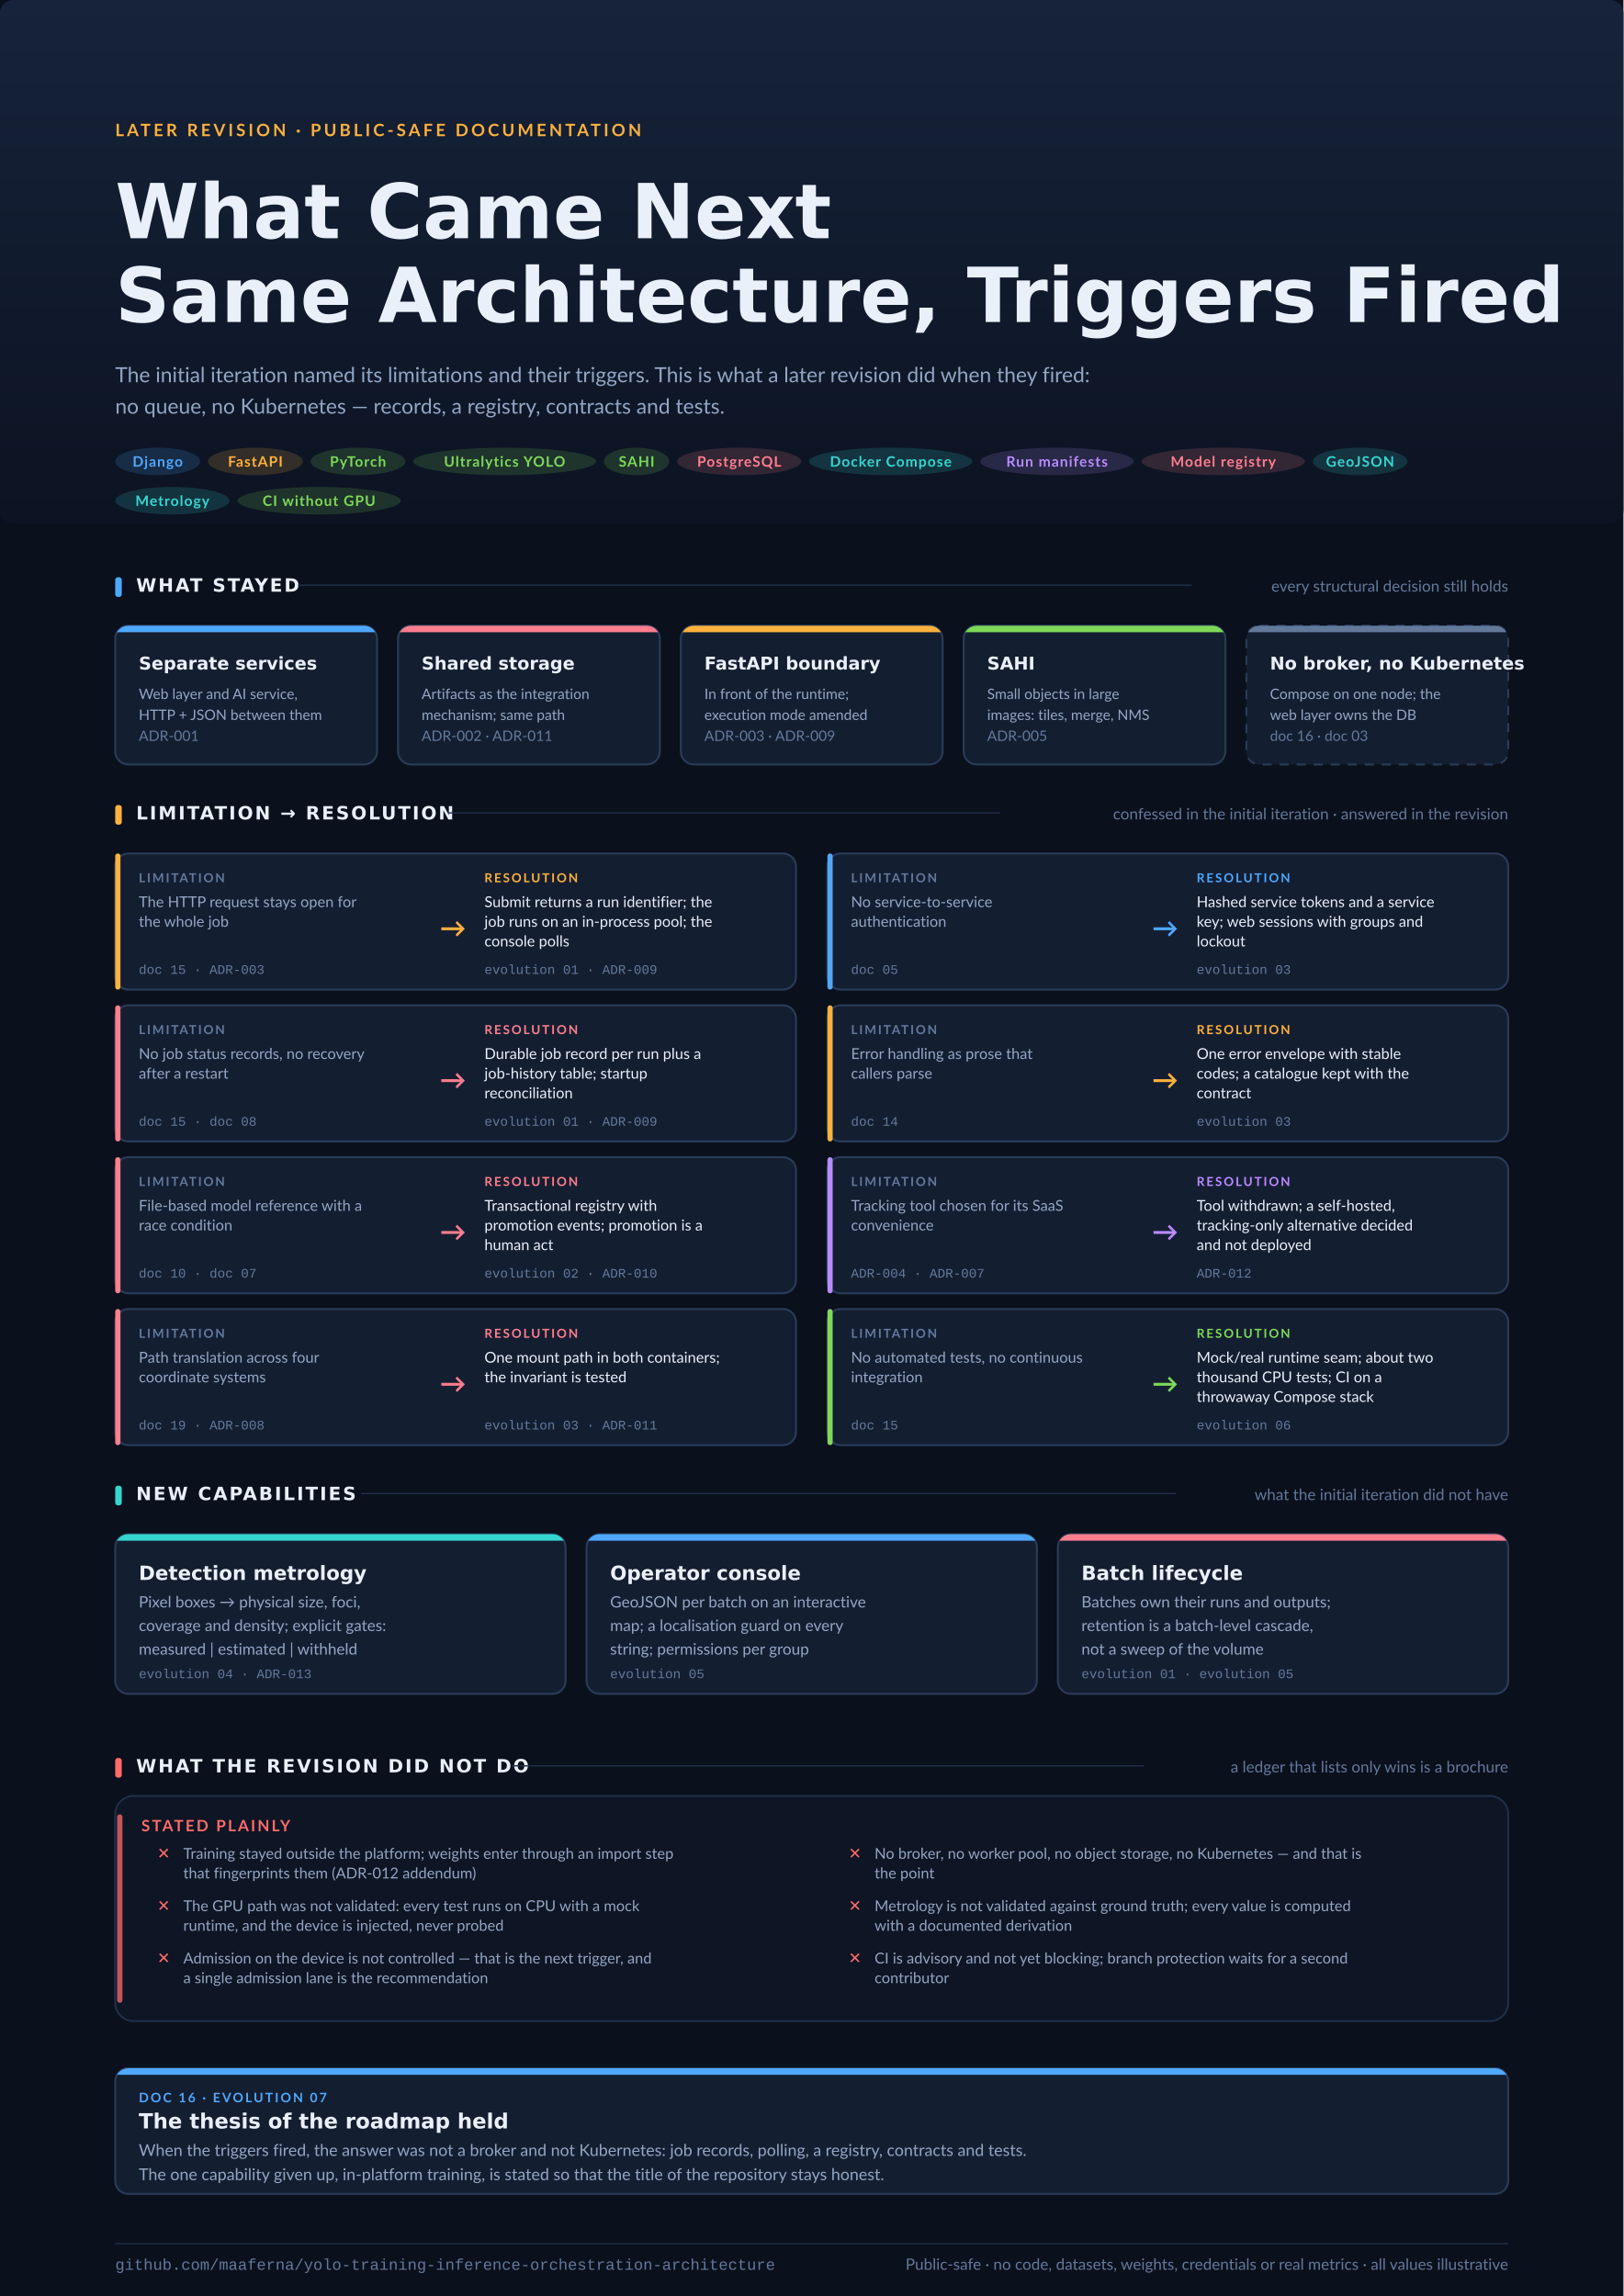
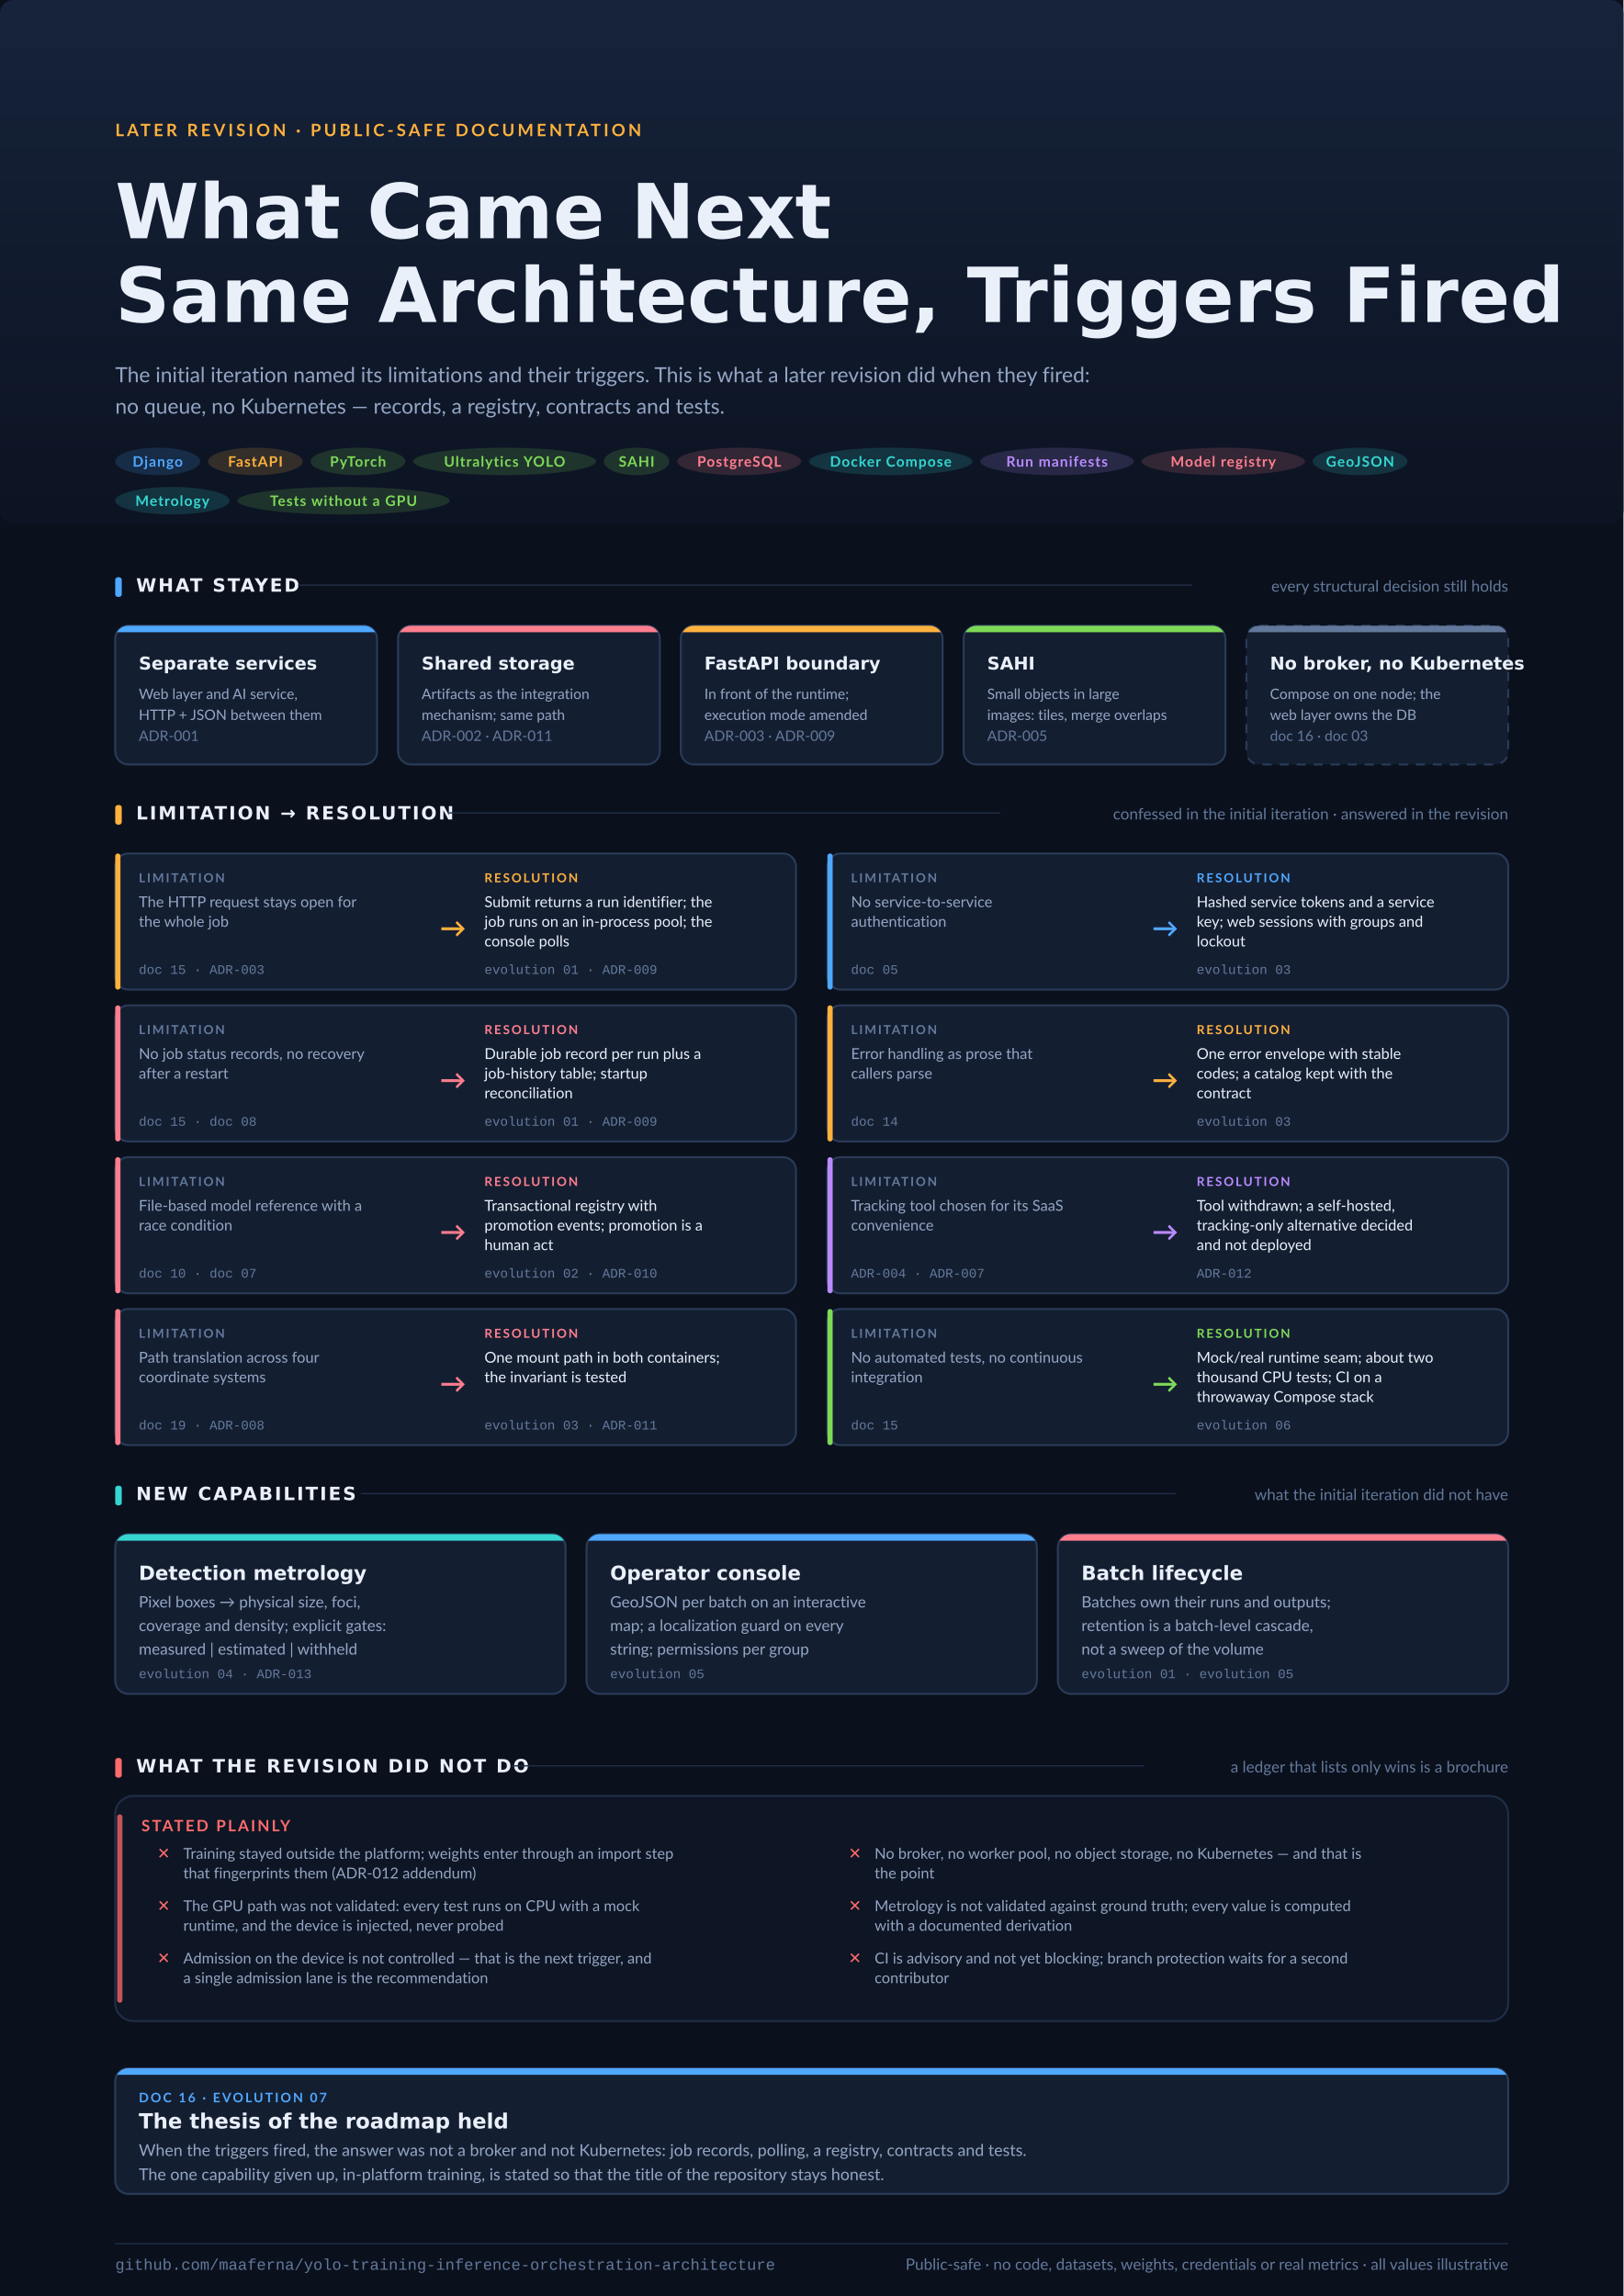
<svg xmlns="http://www.w3.org/2000/svg" width="1240" height="1754" viewBox="0 0 1240 1754">
  <defs>
    <marker id="a-m1F2E47" viewBox="0 0 10 10" refX="9" refY="5" markerWidth="6.5" markerHeight="6.5" orient="auto-start-reverse">
      <path d="M0,0.5 L10,5 L0,9.5 z" fill="#1F2E47" />
    </marker>
    <marker id="a-m35D6D0" viewBox="0 0 10 10" refX="9" refY="5" markerWidth="6.5" markerHeight="6.5" orient="auto-start-reverse">
      <path d="M0,0.5 L10,5 L0,9.5 z" fill="#35D6D0" />
    </marker>
    <marker id="a-m4FA8FF" viewBox="0 0 10 10" refX="9" refY="5" markerWidth="6.5" markerHeight="6.5" orient="auto-start-reverse">
      <path d="M0,0.5 L10,5 L0,9.5 z" fill="#4FA8FF" />
    </marker>
    <marker id="a-m63799B" viewBox="0 0 10 10" refX="9" refY="5" markerWidth="6.5" markerHeight="6.5" orient="auto-start-reverse">
      <path d="M0,0.5 L10,5 L0,9.5 z" fill="#63799B" />
    </marker>
    <marker id="a-m7ED957" viewBox="0 0 10 10" refX="9" refY="5" markerWidth="6.5" markerHeight="6.5" orient="auto-start-reverse">
      <path d="M0,0.5 L10,5 L0,9.5 z" fill="#7ED957" />
    </marker>
    <marker id="a-m94A6C4" viewBox="0 0 10 10" refX="9" refY="5" markerWidth="6.5" markerHeight="6.5" orient="auto-start-reverse">
      <path d="M0,0.5 L10,5 L0,9.5 z" fill="#94A6C4" />
    </marker>
    <marker id="a-mB98BFF" viewBox="0 0 10 10" refX="9" refY="5" markerWidth="6.5" markerHeight="6.5" orient="auto-start-reverse">
      <path d="M0,0.5 L10,5 L0,9.5 z" fill="#B98BFF" />
    </marker>
    <marker id="a-mEAF0FA" viewBox="0 0 10 10" refX="9" refY="5" markerWidth="6.5" markerHeight="6.5" orient="auto-start-reverse">
      <path d="M0,0.5 L10,5 L0,9.5 z" fill="#EAF0FA" />
    </marker>
    <marker id="a-mFF6B6B" viewBox="0 0 10 10" refX="9" refY="5" markerWidth="6.5" markerHeight="6.5" orient="auto-start-reverse">
      <path d="M0,0.5 L10,5 L0,9.5 z" fill="#FF6B6B" />
    </marker>
    <marker id="a-mFF7E8E" viewBox="0 0 10 10" refX="9" refY="5" markerWidth="6.5" markerHeight="6.5" orient="auto-start-reverse">
      <path d="M0,0.5 L10,5 L0,9.5 z" fill="#FF7E8E" />
    </marker>
    <marker id="a-mFFB13D" viewBox="0 0 10 10" refX="9" refY="5" markerWidth="6.5" markerHeight="6.5" orient="auto-start-reverse">
      <path d="M0,0.5 L10,5 L0,9.5 z" fill="#FFB13D" />
    </marker>
    <linearGradient id="glow" x1="0" y1="0" x2="0" y2="1">
      <stop offset="0" stop-color="#16233A" />
      <stop offset="1" stop-color="#0C1322" />
    </linearGradient>
  </defs>
  <rect width="1240" height="1754" fill="#0A101C" />
  <rect x="0" y="0" width="1240" height="400" rx="10" fill="url(#glow)" stroke="none" />
  <text x="88" y="104" font-family="Lato, 'DejaVu Sans', sans-serif" font-size="13" font-weight="700" fill="#FFB13D" text-anchor="start" letter-spacing="2.2">LATER REVISION · PUBLIC-SAFE DOCUMENTATION</text>
  <text x="88" y="182" font-family="Montserrat, 'DejaVu Sans', sans-serif" font-size="58" font-weight="800" fill="#EAF0FA" text-anchor="start">What Came Next</text>
  <text x="88" y="246" font-family="Montserrat, 'DejaVu Sans', sans-serif" font-size="58" font-weight="800" fill="#EAF0FA" text-anchor="start">Same Architecture, Triggers Fired</text>
  <text x="88" y="292" font-family="Lato, 'DejaVu Sans', sans-serif" font-size="16" font-weight="400" fill="#94A6C4" text-anchor="start">The initial iteration named its limitations and their triggers. This is what a later revision did when they fired:</text>
  <text x="88" y="316" font-family="Lato, 'DejaVu Sans', sans-serif" font-size="16" font-weight="400" fill="#94A6C4" text-anchor="start">no queue, no Kubernetes — records, a registry, contracts and tests.</text>
  <rect x="88" y="342" width="64.88" height="21" rx="999" fill="#4FA8FF" stroke="none" opacity="0.16" />
  <text x="120.44" y="356.5" font-family="Lato, 'DejaVu Sans', sans-serif" font-size="11" font-weight="700" fill="#4FA8FF" text-anchor="middle" letter-spacing="0.7">Django</text>
  <rect x="158.88" y="342" width="72.36" height="21" rx="999" fill="#FFB13D" stroke="none" opacity="0.16" />
  <text x="195.06" y="356.5" font-family="Lato, 'DejaVu Sans', sans-serif" font-size="11" font-weight="700" fill="#FFB13D" text-anchor="middle" letter-spacing="0.7">FastAPI</text>
  <rect x="237.24" y="342" width="72.36" height="21" rx="999" fill="#7ED957" stroke="none" opacity="0.16" />
  <text x="273.42" y="356.5" font-family="Lato, 'DejaVu Sans', sans-serif" font-size="11" font-weight="700" fill="#7ED957" text-anchor="middle" letter-spacing="0.7">PyTorch</text>
  <rect x="315.6" y="342" width="139.68" height="21" rx="999" fill="#7ED957" stroke="none" opacity="0.16" />
  <text x="385.44" y="356.5" font-family="Lato, 'DejaVu Sans', sans-serif" font-size="11" font-weight="700" fill="#7ED957" text-anchor="middle" letter-spacing="0.7">Ultralytics YOLO</text>
  <rect x="461.28" y="342" width="49.92" height="21" rx="999" fill="#7ED957" stroke="none" opacity="0.16" />
  <text x="486.24" y="356.5" font-family="Lato, 'DejaVu Sans', sans-serif" font-size="11" font-weight="700" fill="#7ED957" text-anchor="middle" letter-spacing="0.7">SAHI</text>
  <rect x="517.2" y="342" width="94.8" height="21" rx="999" fill="#FF7E8E" stroke="none" opacity="0.16" />
  <text x="564.6" y="356.5" font-family="Lato, 'DejaVu Sans', sans-serif" font-size="11" font-weight="700" fill="#FF7E8E" text-anchor="middle" letter-spacing="0.7">PostgreSQL</text>
  <rect x="618.0" y="342" width="124.72" height="21" rx="999" fill="#35D6D0" stroke="none" opacity="0.16" />
  <text x="680.36" y="356.5" font-family="Lato, 'DejaVu Sans', sans-serif" font-size="11" font-weight="700" fill="#35D6D0" text-anchor="middle" letter-spacing="0.7">Docker Compose</text>
  <rect x="748.72" y="342" width="117.24" height="21" rx="999" fill="#B98BFF" stroke="none" opacity="0.16" />
  <text x="807.34" y="356.5" font-family="Lato, 'DejaVu Sans', sans-serif" font-size="11" font-weight="700" fill="#B98BFF" text-anchor="middle" letter-spacing="0.7">Run manifests</text>
  <rect x="871.96" y="342" width="124.72" height="21" rx="999" fill="#FF7E8E" stroke="none" opacity="0.16" />
  <text x="934.32" y="356.5" font-family="Lato, 'DejaVu Sans', sans-serif" font-size="11" font-weight="700" fill="#FF7E8E" text-anchor="middle" letter-spacing="0.7">Model registry</text>
  <rect x="1002.68" y="342" width="72.36" height="21" rx="999" fill="#35D6D0" stroke="none" opacity="0.16" />
  <text x="1038.86" y="356.5" font-family="Lato, 'DejaVu Sans', sans-serif" font-size="11" font-weight="700" fill="#35D6D0" text-anchor="middle" letter-spacing="0.7">GeoJSON</text>
  <rect x="88" y="372" width="87.32" height="21" rx="999" fill="#35D6D0" stroke="none" opacity="0.16" />
  <text x="131.66" y="386.5" font-family="Lato, 'DejaVu Sans', sans-serif" font-size="11" font-weight="700" fill="#35D6D0" text-anchor="middle" letter-spacing="0.7">Metrology</text>
-   <rect x="181.32" y="372" width="124.72" height="21" rx="999" fill="#7ED957" stroke="none" opacity="0.16" />
-   <text x="243.68" y="386.5" font-family="Lato, 'DejaVu Sans', sans-serif" font-size="11" font-weight="700" fill="#7ED957" text-anchor="middle" letter-spacing="0.7">CI without GPU</text>
+   <rect x="181.32" y="372" width="162.12" height="21" rx="999" fill="#7ED957" stroke="none" opacity="0.16" />
+   <text x="262.38" y="386.5" font-family="Lato, 'DejaVu Sans', sans-serif" font-size="11" font-weight="700" fill="#7ED957" text-anchor="middle" letter-spacing="0.7">Tests without a GPU</text>
  <rect x="88" y="441" width="5" height="15" rx="2" fill="#4FA8FF" stroke="none" />
  <text x="104" y="452" font-family="Montserrat, 'DejaVu Sans', sans-serif" font-size="14" font-weight="700" fill="#EAF0FA" text-anchor="start" letter-spacing="1.4">WHAT STAYED</text>
  <text x="1152" y="452" font-family="Lato, 'DejaVu Sans', sans-serif" font-size="12" font-weight="400" fill="#63799B" text-anchor="end">every structural decision still holds</text>
  <line x1="227.6" y1="447" x2="910.3" y2="447" stroke="#1F2E47" stroke-width="1" />
  <rect x="88" y="478" width="200" height="106" rx="10" fill="#141E31" stroke="#2A3B58" stroke-width="1.5" />
  <clipPath id="clip133">
    <rect x="88" y="478" width="200" height="106" rx="10" />
  </clipPath>
  <g clip-path="url(#clip133)">
    <rect x="88" y="478" width="200" height="5" fill="#4FA8FF" />
  </g>
  <text x="106" y="511.5" font-family="Montserrat, 'DejaVu Sans', sans-serif" font-size="13.5" font-weight="600" fill="#EAF0FA" text-anchor="start">Separate services</text>
  <text x="106" y="534" font-family="Lato, 'DejaVu Sans', sans-serif" font-size="11" font-weight="400" fill="#94A6C4" text-anchor="start">Web layer and AI service,</text>
  <text x="106" y="550" font-family="Lato, 'DejaVu Sans', sans-serif" font-size="11" font-weight="400" fill="#94A6C4" text-anchor="start">HTTP + JSON between them</text>
  <text x="106" y="566" font-family="Lato, 'DejaVu Sans', sans-serif" font-size="11" font-weight="400" fill="#63799B" text-anchor="start">ADR-001</text>
  <rect x="304" y="478" width="200" height="106" rx="10" fill="#141E31" stroke="#2A3B58" stroke-width="1.5" />
  <clipPath id="clip134">
    <rect x="304" y="478" width="200" height="106" rx="10" />
  </clipPath>
  <g clip-path="url(#clip134)">
    <rect x="304" y="478" width="200" height="5" fill="#FF7E8E" />
  </g>
  <text x="322" y="511.5" font-family="Montserrat, 'DejaVu Sans', sans-serif" font-size="13.5" font-weight="600" fill="#EAF0FA" text-anchor="start">Shared storage</text>
  <text x="322" y="534" font-family="Lato, 'DejaVu Sans', sans-serif" font-size="11" font-weight="400" fill="#94A6C4" text-anchor="start">Artifacts as the integration</text>
  <text x="322" y="550" font-family="Lato, 'DejaVu Sans', sans-serif" font-size="11" font-weight="400" fill="#94A6C4" text-anchor="start">mechanism; same path</text>
  <text x="322" y="566" font-family="Lato, 'DejaVu Sans', sans-serif" font-size="11" font-weight="400" fill="#63799B" text-anchor="start">ADR-002 · ADR-011</text>
  <rect x="520" y="478" width="200" height="106" rx="10" fill="#141E31" stroke="#2A3B58" stroke-width="1.5" />
  <clipPath id="clip135">
    <rect x="520" y="478" width="200" height="106" rx="10" />
  </clipPath>
  <g clip-path="url(#clip135)">
    <rect x="520" y="478" width="200" height="5" fill="#FFB13D" />
  </g>
  <text x="538" y="511.5" font-family="Montserrat, 'DejaVu Sans', sans-serif" font-size="13.5" font-weight="600" fill="#EAF0FA" text-anchor="start">FastAPI boundary</text>
  <text x="538" y="534" font-family="Lato, 'DejaVu Sans', sans-serif" font-size="11" font-weight="400" fill="#94A6C4" text-anchor="start">In front of the runtime;</text>
  <text x="538" y="550" font-family="Lato, 'DejaVu Sans', sans-serif" font-size="11" font-weight="400" fill="#94A6C4" text-anchor="start">execution mode amended</text>
  <text x="538" y="566" font-family="Lato, 'DejaVu Sans', sans-serif" font-size="11" font-weight="400" fill="#63799B" text-anchor="start">ADR-003 · ADR-009</text>
  <rect x="736" y="478" width="200" height="106" rx="10" fill="#141E31" stroke="#2A3B58" stroke-width="1.5" />
  <clipPath id="clip136">
    <rect x="736" y="478" width="200" height="106" rx="10" />
  </clipPath>
  <g clip-path="url(#clip136)">
    <rect x="736" y="478" width="200" height="5" fill="#7ED957" />
  </g>
  <text x="754" y="511.5" font-family="Montserrat, 'DejaVu Sans', sans-serif" font-size="13.5" font-weight="600" fill="#EAF0FA" text-anchor="start">SAHI</text>
  <text x="754" y="534" font-family="Lato, 'DejaVu Sans', sans-serif" font-size="11" font-weight="400" fill="#94A6C4" text-anchor="start">Small objects in large</text>
-   <text x="754" y="550" font-family="Lato, 'DejaVu Sans', sans-serif" font-size="11" font-weight="400" fill="#94A6C4" text-anchor="start">images: tiles, merge, NMS</text>
+   <text x="754" y="550" font-family="Lato, 'DejaVu Sans', sans-serif" font-size="11" font-weight="400" fill="#94A6C4" text-anchor="start">images: tiles, merge overlaps</text>
  <text x="754" y="566" font-family="Lato, 'DejaVu Sans', sans-serif" font-size="11" font-weight="400" fill="#63799B" text-anchor="start">ADR-005</text>
  <rect x="952" y="478" width="200" height="106" rx="10" fill="#141E31" stroke="#2A3B58" stroke-width="1.5" stroke-dasharray="7 6" />
  <clipPath id="clip137">
    <rect x="952" y="478" width="200" height="106" rx="10" />
  </clipPath>
  <g clip-path="url(#clip137)">
    <rect x="952" y="478" width="200" height="5" fill="#63799B" />
  </g>
  <text x="970" y="511.5" font-family="Montserrat, 'DejaVu Sans', sans-serif" font-size="13.5" font-weight="600" fill="#EAF0FA" text-anchor="start">No broker, no Kubernetes</text>
  <text x="970" y="534" font-family="Lato, 'DejaVu Sans', sans-serif" font-size="11" font-weight="400" fill="#94A6C4" text-anchor="start">Compose on one node; the</text>
  <text x="970" y="550" font-family="Lato, 'DejaVu Sans', sans-serif" font-size="11" font-weight="400" fill="#94A6C4" text-anchor="start">web layer owns the DB</text>
  <text x="970" y="566" font-family="Lato, 'DejaVu Sans', sans-serif" font-size="11" font-weight="400" fill="#63799B" text-anchor="start">doc 16 · doc 03</text>
  <rect x="88" y="615" width="5" height="15" rx="2" fill="#FFB13D" stroke="none" />
  <text x="104" y="626" font-family="Montserrat, 'DejaVu Sans', sans-serif" font-size="14" font-weight="700" fill="#EAF0FA" text-anchor="start" letter-spacing="1.4">LIMITATION → RESOLUTION</text>
  <text x="1152" y="626" font-family="Lato, 'DejaVu Sans', sans-serif" font-size="12" font-weight="400" fill="#63799B" text-anchor="end">confessed in the initial iteration · answered in the revision</text>
  <line x1="342.8" y1="621" x2="763.9" y2="621" stroke="#1F2E47" stroke-width="1" />
  <rect x="88" y="652" width="520" height="104" rx="10" fill="#141E31" stroke="#2A3B58" stroke-width="1.5" />
  <rect x="88" y="652" width="4" height="104" rx="2" fill="#FFB13D" stroke="none" />
  <text x="106" y="674" font-family="Lato, 'DejaVu Sans', sans-serif" font-size="9.5" font-weight="700" fill="#63799B" text-anchor="start" letter-spacing="1.3">LIMITATION</text>
  <text x="106" y="693" font-family="Lato, 'DejaVu Sans', sans-serif" font-size="11.5" font-weight="400" fill="#94A6C4" text-anchor="start">The HTTP request stays open for</text>
  <text x="106" y="708" font-family="Lato, 'DejaVu Sans', sans-serif" font-size="11.5" font-weight="400" fill="#94A6C4" text-anchor="start">the whole job</text>
  <text x="106" y="744" font-family="'Liberation Mono', 'DejaVu Sans Mono', monospace" font-size="10" font-weight="400" fill="#63799B" text-anchor="start">doc 15 · ADR-003</text>
  <text x="346" y="716" font-family="Lato, 'DejaVu Sans', sans-serif" font-size="20" font-weight="700" fill="#FFB13D" text-anchor="middle">→</text>
  <text x="370" y="674" font-family="Lato, 'DejaVu Sans', sans-serif" font-size="9.5" font-weight="700" fill="#FFB13D" text-anchor="start" letter-spacing="1.3">RESOLUTION</text>
  <text x="370" y="693" font-family="Lato, 'DejaVu Sans', sans-serif" font-size="11.5" font-weight="400" fill="#EAF0FA" text-anchor="start">Submit returns a run identifier; the</text>
  <text x="370" y="708" font-family="Lato, 'DejaVu Sans', sans-serif" font-size="11.5" font-weight="400" fill="#EAF0FA" text-anchor="start">job runs on an in-process pool; the</text>
  <text x="370" y="723" font-family="Lato, 'DejaVu Sans', sans-serif" font-size="11.5" font-weight="400" fill="#EAF0FA" text-anchor="start">console polls</text>
  <text x="370" y="744" font-family="'Liberation Mono', 'DejaVu Sans Mono', monospace" font-size="10" font-weight="400" fill="#63799B" text-anchor="start">evolution 01 · ADR-009</text>
  <rect x="88" y="768" width="520" height="104" rx="10" fill="#141E31" stroke="#2A3B58" stroke-width="1.5" />
  <rect x="88" y="768" width="4" height="104" rx="2" fill="#FF7E8E" stroke="none" />
  <text x="106" y="790" font-family="Lato, 'DejaVu Sans', sans-serif" font-size="9.5" font-weight="700" fill="#63799B" text-anchor="start" letter-spacing="1.3">LIMITATION</text>
  <text x="106" y="809" font-family="Lato, 'DejaVu Sans', sans-serif" font-size="11.5" font-weight="400" fill="#94A6C4" text-anchor="start">No job status records, no recovery</text>
  <text x="106" y="824" font-family="Lato, 'DejaVu Sans', sans-serif" font-size="11.5" font-weight="400" fill="#94A6C4" text-anchor="start">after a restart</text>
  <text x="106" y="860" font-family="'Liberation Mono', 'DejaVu Sans Mono', monospace" font-size="10" font-weight="400" fill="#63799B" text-anchor="start">doc 15 · doc 08</text>
  <text x="346" y="832" font-family="Lato, 'DejaVu Sans', sans-serif" font-size="20" font-weight="700" fill="#FF7E8E" text-anchor="middle">→</text>
  <text x="370" y="790" font-family="Lato, 'DejaVu Sans', sans-serif" font-size="9.5" font-weight="700" fill="#FF7E8E" text-anchor="start" letter-spacing="1.3">RESOLUTION</text>
  <text x="370" y="809" font-family="Lato, 'DejaVu Sans', sans-serif" font-size="11.5" font-weight="400" fill="#EAF0FA" text-anchor="start">Durable job record per run plus a</text>
  <text x="370" y="824" font-family="Lato, 'DejaVu Sans', sans-serif" font-size="11.5" font-weight="400" fill="#EAF0FA" text-anchor="start">job-history table; startup</text>
  <text x="370" y="839" font-family="Lato, 'DejaVu Sans', sans-serif" font-size="11.5" font-weight="400" fill="#EAF0FA" text-anchor="start">reconciliation</text>
  <text x="370" y="860" font-family="'Liberation Mono', 'DejaVu Sans Mono', monospace" font-size="10" font-weight="400" fill="#63799B" text-anchor="start">evolution 01 · ADR-009</text>
  <rect x="88" y="884" width="520" height="104" rx="10" fill="#141E31" stroke="#2A3B58" stroke-width="1.5" />
  <rect x="88" y="884" width="4" height="104" rx="2" fill="#FF7E8E" stroke="none" />
  <text x="106" y="906" font-family="Lato, 'DejaVu Sans', sans-serif" font-size="9.5" font-weight="700" fill="#63799B" text-anchor="start" letter-spacing="1.3">LIMITATION</text>
  <text x="106" y="925" font-family="Lato, 'DejaVu Sans', sans-serif" font-size="11.5" font-weight="400" fill="#94A6C4" text-anchor="start">File-based model reference with a</text>
  <text x="106" y="940" font-family="Lato, 'DejaVu Sans', sans-serif" font-size="11.5" font-weight="400" fill="#94A6C4" text-anchor="start">race condition</text>
  <text x="106" y="976" font-family="'Liberation Mono', 'DejaVu Sans Mono', monospace" font-size="10" font-weight="400" fill="#63799B" text-anchor="start">doc 10 · doc 07</text>
  <text x="346" y="948" font-family="Lato, 'DejaVu Sans', sans-serif" font-size="20" font-weight="700" fill="#FF7E8E" text-anchor="middle">→</text>
  <text x="370" y="906" font-family="Lato, 'DejaVu Sans', sans-serif" font-size="9.5" font-weight="700" fill="#FF7E8E" text-anchor="start" letter-spacing="1.3">RESOLUTION</text>
  <text x="370" y="925" font-family="Lato, 'DejaVu Sans', sans-serif" font-size="11.5" font-weight="400" fill="#EAF0FA" text-anchor="start">Transactional registry with</text>
  <text x="370" y="940" font-family="Lato, 'DejaVu Sans', sans-serif" font-size="11.5" font-weight="400" fill="#EAF0FA" text-anchor="start">promotion events; promotion is a</text>
  <text x="370" y="955" font-family="Lato, 'DejaVu Sans', sans-serif" font-size="11.5" font-weight="400" fill="#EAF0FA" text-anchor="start">human act</text>
  <text x="370" y="976" font-family="'Liberation Mono', 'DejaVu Sans Mono', monospace" font-size="10" font-weight="400" fill="#63799B" text-anchor="start">evolution 02 · ADR-010</text>
  <rect x="88" y="1000" width="520" height="104" rx="10" fill="#141E31" stroke="#2A3B58" stroke-width="1.5" />
  <rect x="88" y="1000" width="4" height="104" rx="2" fill="#FF7E8E" stroke="none" />
  <text x="106" y="1022" font-family="Lato, 'DejaVu Sans', sans-serif" font-size="9.5" font-weight="700" fill="#63799B" text-anchor="start" letter-spacing="1.3">LIMITATION</text>
  <text x="106" y="1041" font-family="Lato, 'DejaVu Sans', sans-serif" font-size="11.5" font-weight="400" fill="#94A6C4" text-anchor="start">Path translation across four</text>
  <text x="106" y="1056" font-family="Lato, 'DejaVu Sans', sans-serif" font-size="11.5" font-weight="400" fill="#94A6C4" text-anchor="start">coordinate systems</text>
  <text x="106" y="1092" font-family="'Liberation Mono', 'DejaVu Sans Mono', monospace" font-size="10" font-weight="400" fill="#63799B" text-anchor="start">doc 19 · ADR-008</text>
  <text x="346" y="1064" font-family="Lato, 'DejaVu Sans', sans-serif" font-size="20" font-weight="700" fill="#FF7E8E" text-anchor="middle">→</text>
  <text x="370" y="1022" font-family="Lato, 'DejaVu Sans', sans-serif" font-size="9.5" font-weight="700" fill="#FF7E8E" text-anchor="start" letter-spacing="1.3">RESOLUTION</text>
  <text x="370" y="1041" font-family="Lato, 'DejaVu Sans', sans-serif" font-size="11.5" font-weight="400" fill="#EAF0FA" text-anchor="start">One mount path in both containers;</text>
  <text x="370" y="1056" font-family="Lato, 'DejaVu Sans', sans-serif" font-size="11.5" font-weight="400" fill="#EAF0FA" text-anchor="start">the invariant is tested</text>
  <text x="370" y="1092" font-family="'Liberation Mono', 'DejaVu Sans Mono', monospace" font-size="10" font-weight="400" fill="#63799B" text-anchor="start">evolution 03 · ADR-011</text>
  <rect x="632" y="652" width="520" height="104" rx="10" fill="#141E31" stroke="#2A3B58" stroke-width="1.5" />
  <rect x="632" y="652" width="4" height="104" rx="2" fill="#4FA8FF" stroke="none" />
  <text x="650" y="674" font-family="Lato, 'DejaVu Sans', sans-serif" font-size="9.5" font-weight="700" fill="#63799B" text-anchor="start" letter-spacing="1.3">LIMITATION</text>
  <text x="650" y="693" font-family="Lato, 'DejaVu Sans', sans-serif" font-size="11.5" font-weight="400" fill="#94A6C4" text-anchor="start">No service-to-service</text>
  <text x="650" y="708" font-family="Lato, 'DejaVu Sans', sans-serif" font-size="11.5" font-weight="400" fill="#94A6C4" text-anchor="start">authentication</text>
  <text x="650" y="744" font-family="'Liberation Mono', 'DejaVu Sans Mono', monospace" font-size="10" font-weight="400" fill="#63799B" text-anchor="start">doc 05</text>
  <text x="890" y="716" font-family="Lato, 'DejaVu Sans', sans-serif" font-size="20" font-weight="700" fill="#4FA8FF" text-anchor="middle">→</text>
  <text x="914" y="674" font-family="Lato, 'DejaVu Sans', sans-serif" font-size="9.5" font-weight="700" fill="#4FA8FF" text-anchor="start" letter-spacing="1.3">RESOLUTION</text>
  <text x="914" y="693" font-family="Lato, 'DejaVu Sans', sans-serif" font-size="11.5" font-weight="400" fill="#EAF0FA" text-anchor="start">Hashed service tokens and a service</text>
  <text x="914" y="708" font-family="Lato, 'DejaVu Sans', sans-serif" font-size="11.5" font-weight="400" fill="#EAF0FA" text-anchor="start">key; web sessions with groups and</text>
  <text x="914" y="723" font-family="Lato, 'DejaVu Sans', sans-serif" font-size="11.5" font-weight="400" fill="#EAF0FA" text-anchor="start">lockout</text>
  <text x="914" y="744" font-family="'Liberation Mono', 'DejaVu Sans Mono', monospace" font-size="10" font-weight="400" fill="#63799B" text-anchor="start">evolution 03</text>
  <rect x="632" y="768" width="520" height="104" rx="10" fill="#141E31" stroke="#2A3B58" stroke-width="1.5" />
  <rect x="632" y="768" width="4" height="104" rx="2" fill="#FFB13D" stroke="none" />
  <text x="650" y="790" font-family="Lato, 'DejaVu Sans', sans-serif" font-size="9.5" font-weight="700" fill="#63799B" text-anchor="start" letter-spacing="1.3">LIMITATION</text>
  <text x="650" y="809" font-family="Lato, 'DejaVu Sans', sans-serif" font-size="11.5" font-weight="400" fill="#94A6C4" text-anchor="start">Error handling as prose that</text>
  <text x="650" y="824" font-family="Lato, 'DejaVu Sans', sans-serif" font-size="11.5" font-weight="400" fill="#94A6C4" text-anchor="start">callers parse</text>
  <text x="650" y="860" font-family="'Liberation Mono', 'DejaVu Sans Mono', monospace" font-size="10" font-weight="400" fill="#63799B" text-anchor="start">doc 14</text>
  <text x="890" y="832" font-family="Lato, 'DejaVu Sans', sans-serif" font-size="20" font-weight="700" fill="#FFB13D" text-anchor="middle">→</text>
  <text x="914" y="790" font-family="Lato, 'DejaVu Sans', sans-serif" font-size="9.5" font-weight="700" fill="#FFB13D" text-anchor="start" letter-spacing="1.3">RESOLUTION</text>
  <text x="914" y="809" font-family="Lato, 'DejaVu Sans', sans-serif" font-size="11.5" font-weight="400" fill="#EAF0FA" text-anchor="start">One error envelope with stable</text>
-   <text x="914" y="824" font-family="Lato, 'DejaVu Sans', sans-serif" font-size="11.5" font-weight="400" fill="#EAF0FA" text-anchor="start">codes; a catalogue kept with the</text>
+   <text x="914" y="824" font-family="Lato, 'DejaVu Sans', sans-serif" font-size="11.5" font-weight="400" fill="#EAF0FA" text-anchor="start">codes; a catalog kept with the</text>
  <text x="914" y="839" font-family="Lato, 'DejaVu Sans', sans-serif" font-size="11.5" font-weight="400" fill="#EAF0FA" text-anchor="start">contract</text>
  <text x="914" y="860" font-family="'Liberation Mono', 'DejaVu Sans Mono', monospace" font-size="10" font-weight="400" fill="#63799B" text-anchor="start">evolution 03</text>
  <rect x="632" y="884" width="520" height="104" rx="10" fill="#141E31" stroke="#2A3B58" stroke-width="1.5" />
  <rect x="632" y="884" width="4" height="104" rx="2" fill="#B98BFF" stroke="none" />
  <text x="650" y="906" font-family="Lato, 'DejaVu Sans', sans-serif" font-size="9.5" font-weight="700" fill="#63799B" text-anchor="start" letter-spacing="1.3">LIMITATION</text>
  <text x="650" y="925" font-family="Lato, 'DejaVu Sans', sans-serif" font-size="11.5" font-weight="400" fill="#94A6C4" text-anchor="start">Tracking tool chosen for its SaaS</text>
  <text x="650" y="940" font-family="Lato, 'DejaVu Sans', sans-serif" font-size="11.5" font-weight="400" fill="#94A6C4" text-anchor="start">convenience</text>
  <text x="650" y="976" font-family="'Liberation Mono', 'DejaVu Sans Mono', monospace" font-size="10" font-weight="400" fill="#63799B" text-anchor="start">ADR-004 · ADR-007</text>
  <text x="890" y="948" font-family="Lato, 'DejaVu Sans', sans-serif" font-size="20" font-weight="700" fill="#B98BFF" text-anchor="middle">→</text>
  <text x="914" y="906" font-family="Lato, 'DejaVu Sans', sans-serif" font-size="9.5" font-weight="700" fill="#B98BFF" text-anchor="start" letter-spacing="1.3">RESOLUTION</text>
  <text x="914" y="925" font-family="Lato, 'DejaVu Sans', sans-serif" font-size="11.5" font-weight="400" fill="#EAF0FA" text-anchor="start">Tool withdrawn; a self-hosted,</text>
  <text x="914" y="940" font-family="Lato, 'DejaVu Sans', sans-serif" font-size="11.5" font-weight="400" fill="#EAF0FA" text-anchor="start">tracking-only alternative decided</text>
  <text x="914" y="955" font-family="Lato, 'DejaVu Sans', sans-serif" font-size="11.5" font-weight="400" fill="#EAF0FA" text-anchor="start">and not deployed</text>
  <text x="914" y="976" font-family="'Liberation Mono', 'DejaVu Sans Mono', monospace" font-size="10" font-weight="400" fill="#63799B" text-anchor="start">ADR-012</text>
  <rect x="632" y="1000" width="520" height="104" rx="10" fill="#141E31" stroke="#2A3B58" stroke-width="1.5" />
  <rect x="632" y="1000" width="4" height="104" rx="2" fill="#7ED957" stroke="none" />
  <text x="650" y="1022" font-family="Lato, 'DejaVu Sans', sans-serif" font-size="9.5" font-weight="700" fill="#63799B" text-anchor="start" letter-spacing="1.3">LIMITATION</text>
  <text x="650" y="1041" font-family="Lato, 'DejaVu Sans', sans-serif" font-size="11.5" font-weight="400" fill="#94A6C4" text-anchor="start">No automated tests, no continuous</text>
  <text x="650" y="1056" font-family="Lato, 'DejaVu Sans', sans-serif" font-size="11.5" font-weight="400" fill="#94A6C4" text-anchor="start">integration</text>
  <text x="650" y="1092" font-family="'Liberation Mono', 'DejaVu Sans Mono', monospace" font-size="10" font-weight="400" fill="#63799B" text-anchor="start">doc 15</text>
  <text x="890" y="1064" font-family="Lato, 'DejaVu Sans', sans-serif" font-size="20" font-weight="700" fill="#7ED957" text-anchor="middle">→</text>
  <text x="914" y="1022" font-family="Lato, 'DejaVu Sans', sans-serif" font-size="9.5" font-weight="700" fill="#7ED957" text-anchor="start" letter-spacing="1.3">RESOLUTION</text>
  <text x="914" y="1041" font-family="Lato, 'DejaVu Sans', sans-serif" font-size="11.5" font-weight="400" fill="#EAF0FA" text-anchor="start">Mock/real runtime seam; about two</text>
  <text x="914" y="1056" font-family="Lato, 'DejaVu Sans', sans-serif" font-size="11.5" font-weight="400" fill="#EAF0FA" text-anchor="start">thousand CPU tests; CI on a</text>
  <text x="914" y="1071" font-family="Lato, 'DejaVu Sans', sans-serif" font-size="11.5" font-weight="400" fill="#EAF0FA" text-anchor="start">throwaway Compose stack</text>
  <text x="914" y="1092" font-family="'Liberation Mono', 'DejaVu Sans Mono', monospace" font-size="10" font-weight="400" fill="#63799B" text-anchor="start">evolution 06</text>
  <rect x="88" y="1135" width="5" height="15" rx="2" fill="#35D6D0" stroke="none" />
  <text x="104" y="1146" font-family="Montserrat, 'DejaVu Sans', sans-serif" font-size="14" font-weight="700" fill="#EAF0FA" text-anchor="start" letter-spacing="1.4">NEW CAPABILITIES</text>
  <text x="1152" y="1146" font-family="Lato, 'DejaVu Sans', sans-serif" font-size="12" font-weight="400" fill="#63799B" text-anchor="end">what the initial iteration did not have</text>
  <line x1="275.6" y1="1141" x2="898.1" y2="1141" stroke="#1F2E47" stroke-width="1" />
  <rect x="88" y="1172" width="344" height="122" rx="10" fill="#141E31" stroke="#2A3B58" stroke-width="1.5" />
  <clipPath id="clip138">
    <rect x="88" y="1172" width="344" height="122" rx="10" />
  </clipPath>
  <g clip-path="url(#clip138)">
    <rect x="88" y="1172" width="344" height="5" fill="#35D6D0" />
  </g>
  <text x="106" y="1207" font-family="Montserrat, 'DejaVu Sans', sans-serif" font-size="15" font-weight="600" fill="#EAF0FA" text-anchor="start">Detection metrology</text>
  <text x="106" y="1228" font-family="Lato, 'DejaVu Sans', sans-serif" font-size="12" font-weight="400" fill="#94A6C4" text-anchor="start">Pixel boxes → physical size, foci,</text>
  <text x="106" y="1246" font-family="Lato, 'DejaVu Sans', sans-serif" font-size="12" font-weight="400" fill="#94A6C4" text-anchor="start">coverage and density; explicit gates:</text>
  <text x="106" y="1264" font-family="Lato, 'DejaVu Sans', sans-serif" font-size="12" font-weight="400" fill="#94A6C4" text-anchor="start">measured | estimated | withheld</text>
  <text x="106" y="1282" font-family="'Liberation Mono', 'DejaVu Sans Mono', monospace" font-size="10" font-weight="400" fill="#63799B" text-anchor="start">evolution 04 · ADR-013</text>
  <rect x="448" y="1172" width="344" height="122" rx="10" fill="#141E31" stroke="#2A3B58" stroke-width="1.5" />
  <clipPath id="clip139">
    <rect x="448" y="1172" width="344" height="122" rx="10" />
  </clipPath>
  <g clip-path="url(#clip139)">
    <rect x="448" y="1172" width="344" height="5" fill="#4FA8FF" />
  </g>
  <text x="466" y="1207" font-family="Montserrat, 'DejaVu Sans', sans-serif" font-size="15" font-weight="600" fill="#EAF0FA" text-anchor="start">Operator console</text>
  <text x="466" y="1228" font-family="Lato, 'DejaVu Sans', sans-serif" font-size="12" font-weight="400" fill="#94A6C4" text-anchor="start">GeoJSON per batch on an interactive</text>
-   <text x="466" y="1246" font-family="Lato, 'DejaVu Sans', sans-serif" font-size="12" font-weight="400" fill="#94A6C4" text-anchor="start">map; a localisation guard on every</text>
+   <text x="466" y="1246" font-family="Lato, 'DejaVu Sans', sans-serif" font-size="12" font-weight="400" fill="#94A6C4" text-anchor="start">map; a localization guard on every</text>
  <text x="466" y="1264" font-family="Lato, 'DejaVu Sans', sans-serif" font-size="12" font-weight="400" fill="#94A6C4" text-anchor="start">string; permissions per group</text>
  <text x="466" y="1282" font-family="'Liberation Mono', 'DejaVu Sans Mono', monospace" font-size="10" font-weight="400" fill="#63799B" text-anchor="start">evolution 05</text>
  <rect x="808" y="1172" width="344" height="122" rx="10" fill="#141E31" stroke="#2A3B58" stroke-width="1.5" />
  <clipPath id="clip140">
    <rect x="808" y="1172" width="344" height="122" rx="10" />
  </clipPath>
  <g clip-path="url(#clip140)">
    <rect x="808" y="1172" width="344" height="5" fill="#FF7E8E" />
  </g>
  <text x="826" y="1207" font-family="Montserrat, 'DejaVu Sans', sans-serif" font-size="15" font-weight="600" fill="#EAF0FA" text-anchor="start">Batch lifecycle</text>
  <text x="826" y="1228" font-family="Lato, 'DejaVu Sans', sans-serif" font-size="12" font-weight="400" fill="#94A6C4" text-anchor="start">Batches own their runs and outputs;</text>
  <text x="826" y="1246" font-family="Lato, 'DejaVu Sans', sans-serif" font-size="12" font-weight="400" fill="#94A6C4" text-anchor="start">retention is a batch-level cascade,</text>
  <text x="826" y="1264" font-family="Lato, 'DejaVu Sans', sans-serif" font-size="12" font-weight="400" fill="#94A6C4" text-anchor="start">not a sweep of the volume</text>
  <text x="826" y="1282" font-family="'Liberation Mono', 'DejaVu Sans Mono', monospace" font-size="10" font-weight="400" fill="#63799B" text-anchor="start">evolution 01 · evolution 05</text>
  <rect x="88" y="1343" width="5" height="15" rx="2" fill="#FF6B6B" stroke="none" />
  <text x="104" y="1354" font-family="Montserrat, 'DejaVu Sans', sans-serif" font-size="14" font-weight="700" fill="#EAF0FA" text-anchor="start" letter-spacing="1.4">WHAT THE REVISION DID NOT DO</text>
  <text x="1152" y="1354" font-family="Lato, 'DejaVu Sans', sans-serif" font-size="12" font-weight="400" fill="#63799B" text-anchor="end">a ledger that lists only wins is a brochure</text>
  <line x1="390.8" y1="1349" x2="873.7" y2="1349" stroke="#1F2E47" stroke-width="1" />
  <rect x="88" y="1372" width="1064" height="172" rx="14" fill="#0E1524" stroke="#1F2E47" stroke-width="1.5" />
  <rect x="89.5" y="1386" width="4" height="144" rx="2" fill="#FF6B6B" stroke="none" opacity="0.75" />
  <text x="108" y="1399" font-family="Lato, 'DejaVu Sans', sans-serif" font-size="12" font-weight="700" fill="#FF6B6B" text-anchor="start" letter-spacing="1.5">STATED PLAINLY</text>
  <text x="120" y="1420" font-family="Lato, 'DejaVu Sans', sans-serif" font-size="12" font-weight="400" fill="#FF6B6B" text-anchor="start">✕</text>
  <text x="140" y="1420" font-family="Lato, 'DejaVu Sans', sans-serif" font-size="11.5" font-weight="400" fill="#94A6C4" text-anchor="start">Training stayed outside the platform; weights enter through an import step</text>
  <text x="140" y="1435" font-family="Lato, 'DejaVu Sans', sans-serif" font-size="11.5" font-weight="400" fill="#94A6C4" text-anchor="start">that fingerprints them (ADR-012 addendum)</text>
  <text x="120" y="1460" font-family="Lato, 'DejaVu Sans', sans-serif" font-size="12" font-weight="400" fill="#FF6B6B" text-anchor="start">✕</text>
  <text x="140" y="1460" font-family="Lato, 'DejaVu Sans', sans-serif" font-size="11.5" font-weight="400" fill="#94A6C4" text-anchor="start">The GPU path was not validated: every test runs on CPU with a mock</text>
  <text x="140" y="1475" font-family="Lato, 'DejaVu Sans', sans-serif" font-size="11.5" font-weight="400" fill="#94A6C4" text-anchor="start">runtime, and the device is injected, never probed</text>
  <text x="120" y="1500" font-family="Lato, 'DejaVu Sans', sans-serif" font-size="12" font-weight="400" fill="#FF6B6B" text-anchor="start">✕</text>
  <text x="140" y="1500" font-family="Lato, 'DejaVu Sans', sans-serif" font-size="11.5" font-weight="400" fill="#94A6C4" text-anchor="start">Admission on the device is not controlled — that is the next trigger, and</text>
  <text x="140" y="1515" font-family="Lato, 'DejaVu Sans', sans-serif" font-size="11.5" font-weight="400" fill="#94A6C4" text-anchor="start">a single admission lane is the recommendation</text>
  <text x="648" y="1420" font-family="Lato, 'DejaVu Sans', sans-serif" font-size="12" font-weight="400" fill="#FF6B6B" text-anchor="start">✕</text>
  <text x="668" y="1420" font-family="Lato, 'DejaVu Sans', sans-serif" font-size="11.5" font-weight="400" fill="#94A6C4" text-anchor="start">No broker, no worker pool, no object storage, no Kubernetes — and that is</text>
  <text x="668" y="1435" font-family="Lato, 'DejaVu Sans', sans-serif" font-size="11.5" font-weight="400" fill="#94A6C4" text-anchor="start">the point</text>
  <text x="648" y="1460" font-family="Lato, 'DejaVu Sans', sans-serif" font-size="12" font-weight="400" fill="#FF6B6B" text-anchor="start">✕</text>
  <text x="668" y="1460" font-family="Lato, 'DejaVu Sans', sans-serif" font-size="11.5" font-weight="400" fill="#94A6C4" text-anchor="start">Metrology is not validated against ground truth; every value is computed</text>
  <text x="668" y="1475" font-family="Lato, 'DejaVu Sans', sans-serif" font-size="11.5" font-weight="400" fill="#94A6C4" text-anchor="start">with a documented derivation</text>
  <text x="648" y="1500" font-family="Lato, 'DejaVu Sans', sans-serif" font-size="12" font-weight="400" fill="#FF6B6B" text-anchor="start">✕</text>
  <text x="668" y="1500" font-family="Lato, 'DejaVu Sans', sans-serif" font-size="11.5" font-weight="400" fill="#94A6C4" text-anchor="start">CI is advisory and not yet blocking; branch protection waits for a second</text>
  <text x="668" y="1515" font-family="Lato, 'DejaVu Sans', sans-serif" font-size="11.5" font-weight="400" fill="#94A6C4" text-anchor="start">contributor</text>
  <rect x="88" y="1580" width="1064" height="96" rx="10" fill="#141E31" stroke="#2A3B58" stroke-width="1.5" />
  <clipPath id="clip141">
    <rect x="88" y="1580" width="1064" height="96" rx="10" />
  </clipPath>
  <g clip-path="url(#clip141)">
    <rect x="88" y="1580" width="1064" height="5" fill="#4FA8FF" />
  </g>
  <text x="106" y="1606" font-family="Lato, 'DejaVu Sans', sans-serif" font-size="10" font-weight="700" fill="#4FA8FF" text-anchor="start" letter-spacing="1.4">DOC 16 · EVOLUTION 07</text>
  <text x="106" y="1626" font-family="Montserrat, 'DejaVu Sans', sans-serif" font-size="16" font-weight="600" fill="#EAF0FA" text-anchor="start">The thesis of the roadmap held</text>
  <text x="106" y="1647" font-family="Lato, 'DejaVu Sans', sans-serif" font-size="12.5" font-weight="400" fill="#94A6C4" text-anchor="start">When the triggers fired, the answer was not a broker and not Kubernetes: job records, polling, a registry, contracts and tests.</text>
  <text x="106" y="1665.5" font-family="Lato, 'DejaVu Sans', sans-serif" font-size="12.5" font-weight="400" fill="#94A6C4" text-anchor="start">The one capability given up, in-platform training, is stated so that the title of the repository stays honest.</text>
  <line x1="88" y1="1714" x2="1152" y2="1714" stroke="#1F2E47" stroke-width="1" />
  <text x="88" y="1734" font-family="'Liberation Mono', 'DejaVu Sans Mono', monospace" font-size="12" font-weight="400" fill="#63799B" text-anchor="start">github.com/maaferna/yolo-training-inference-orchestration-architecture</text>
  <text x="1152" y="1734" font-family="Lato, 'DejaVu Sans', sans-serif" font-size="12" font-weight="400" fill="#63799B" text-anchor="end">Public-safe · no code, datasets, weights, credentials or real metrics · all values illustrative</text>
</svg>
